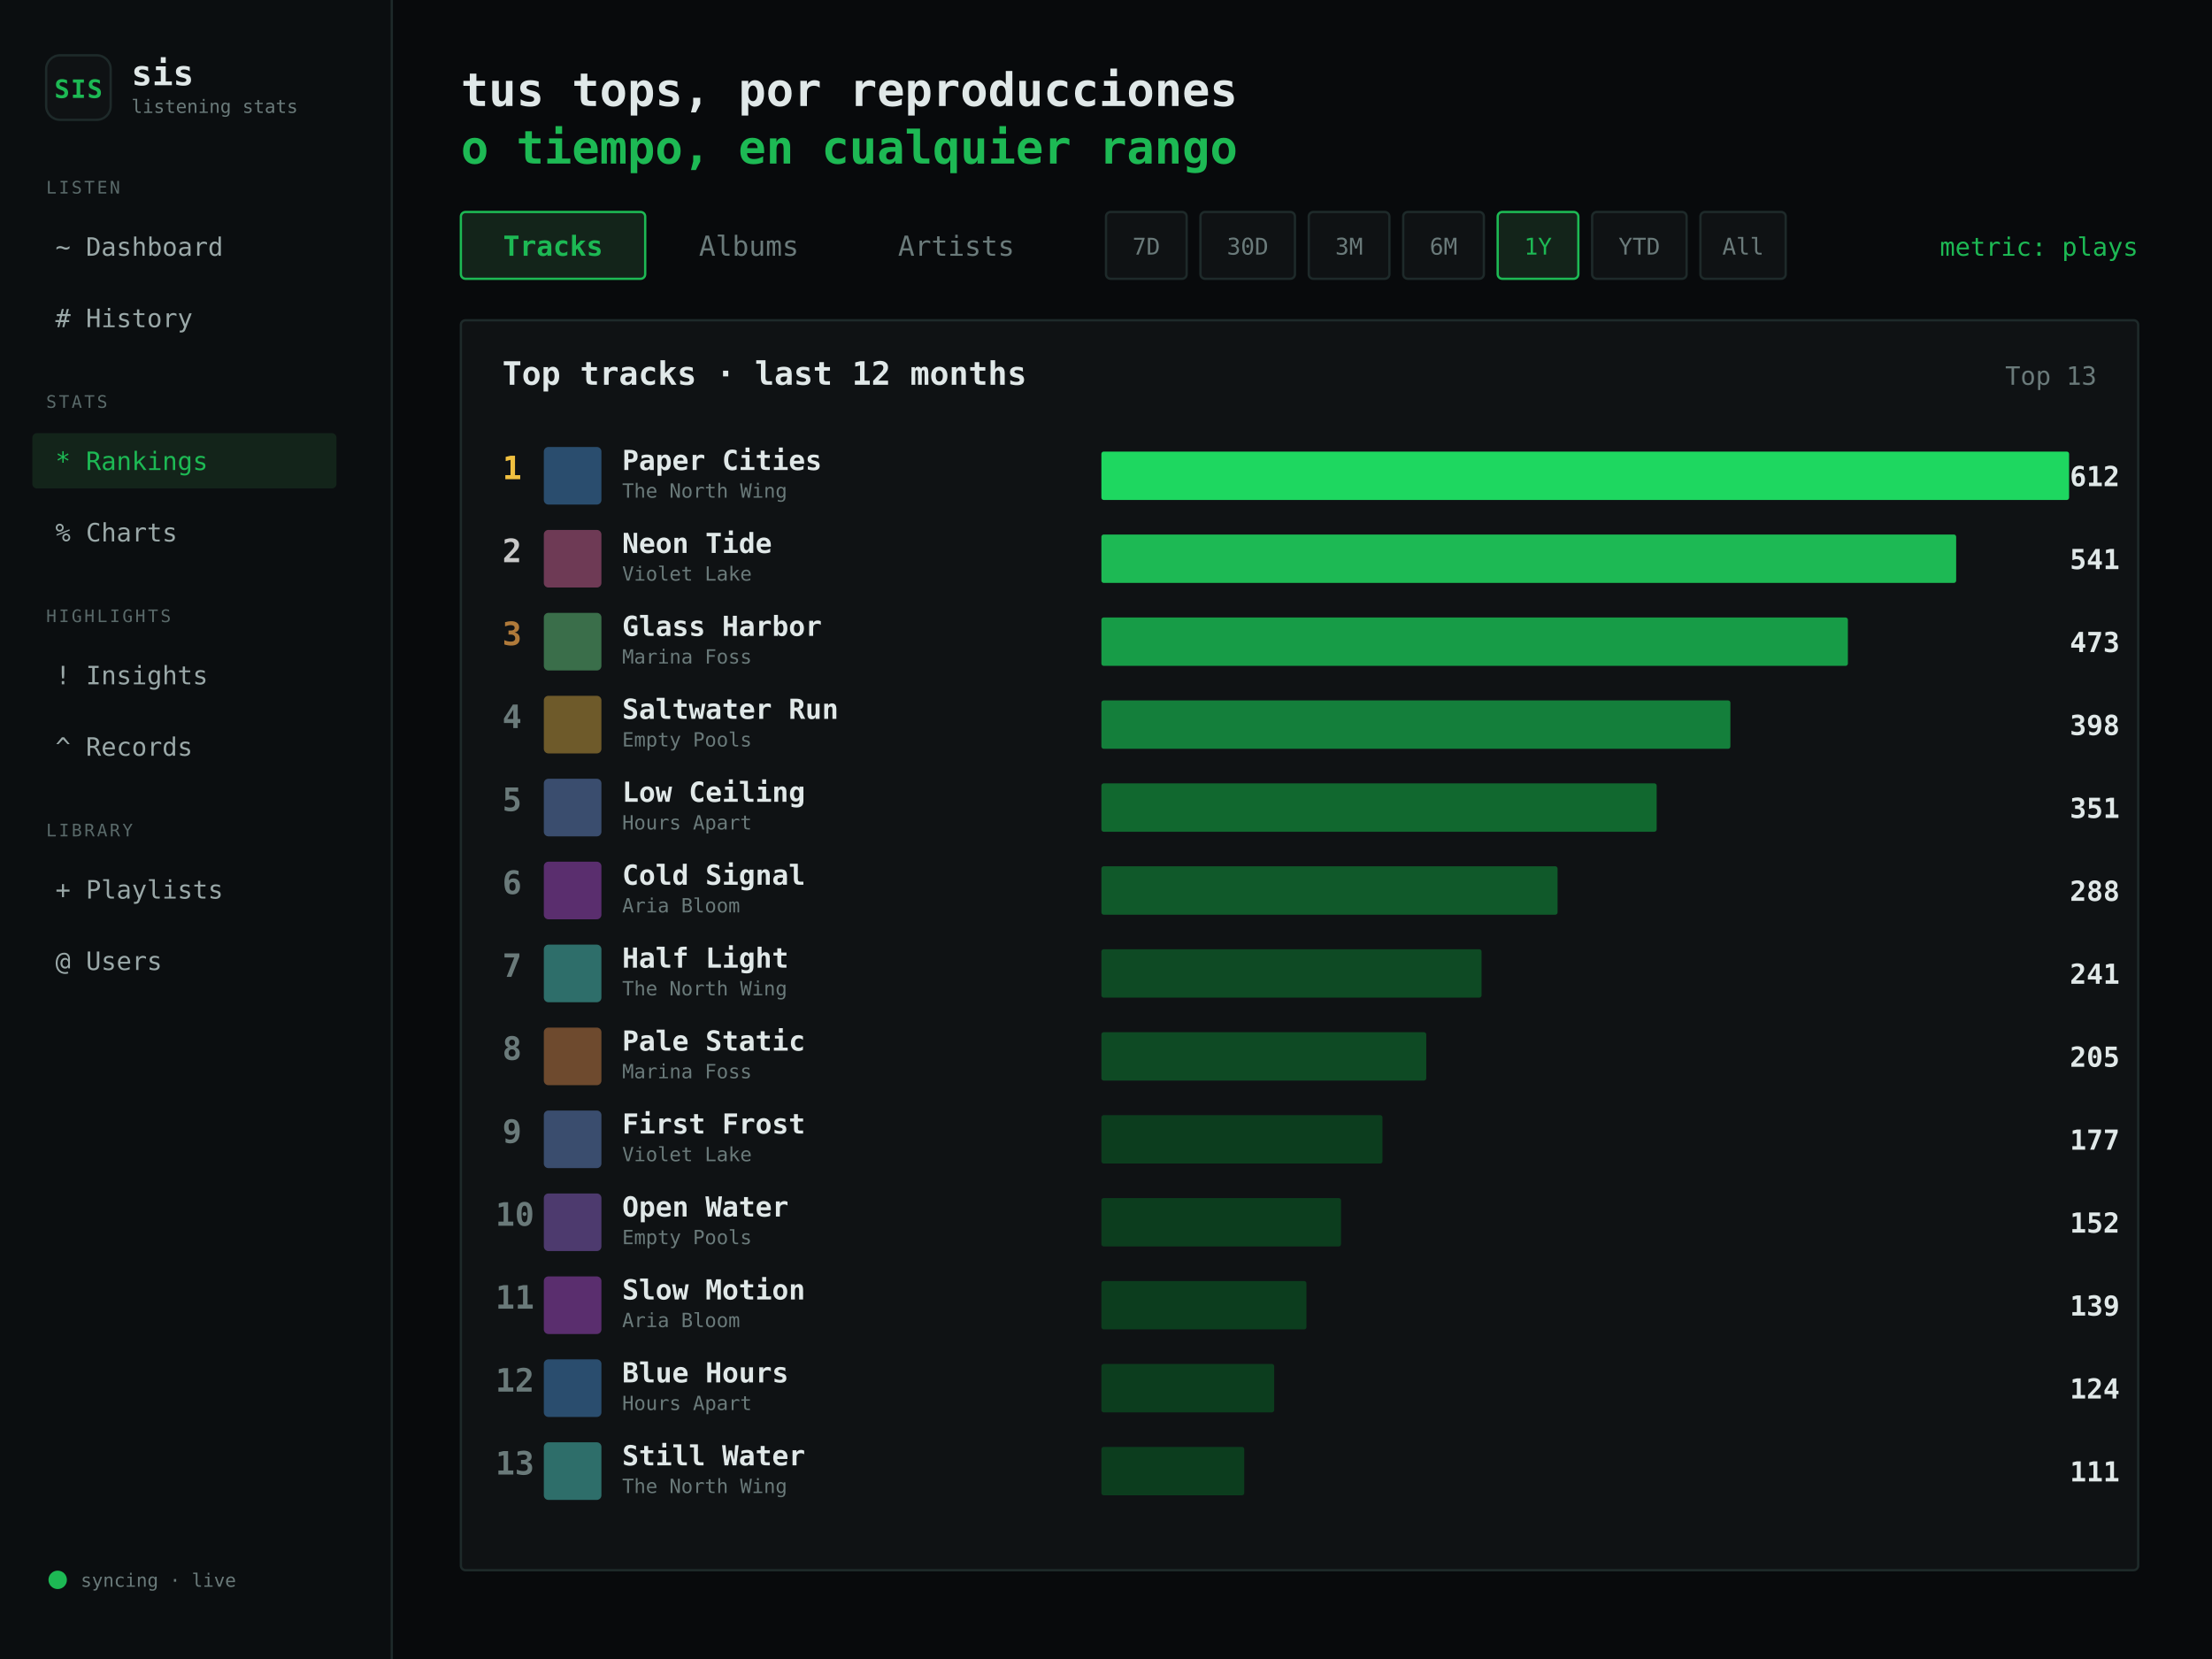
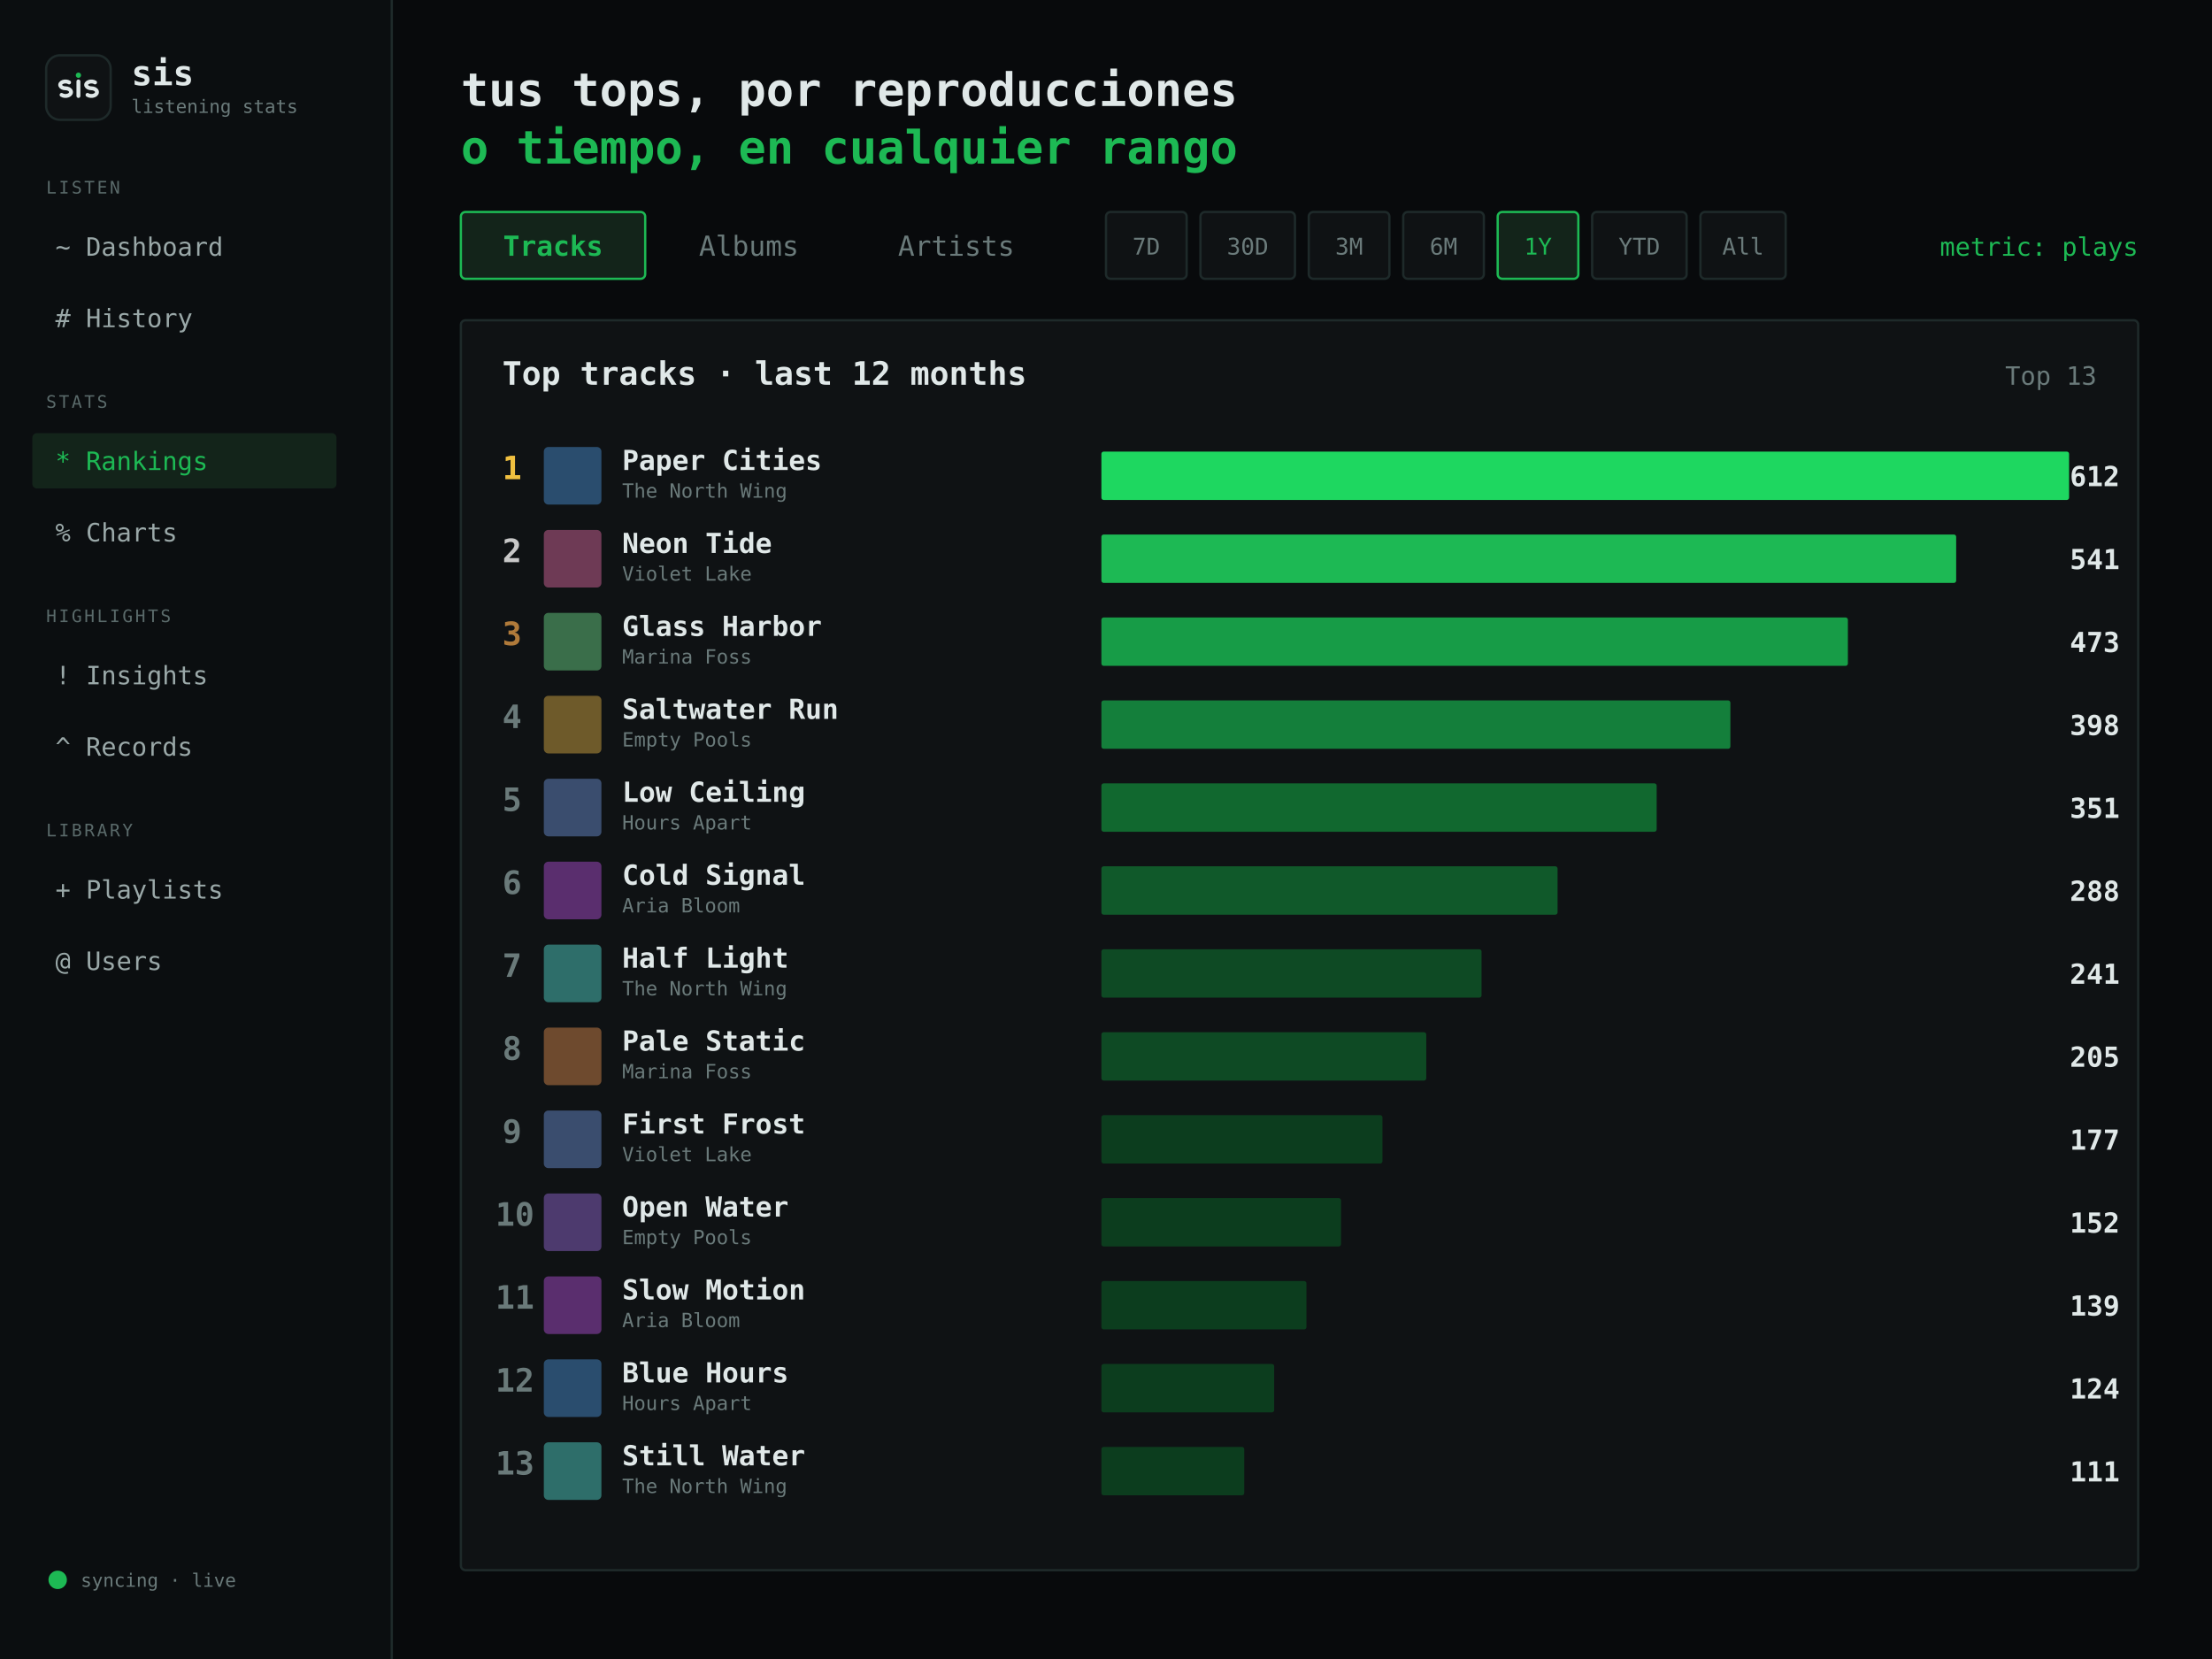
<svg xmlns="http://www.w3.org/2000/svg" width="2732" height="2048" viewBox="0 0 1920 1439.4" font-family="DejaVu Sans Mono, monospace">
  <rect x="-8" y="-8" width="1936" height="1455.4" fill="#080a0c" />
  <rect x="-8" y="-8" width="348" height="1455.4" fill="#0b0e10" />
  <line x1="340" y1="-8" x2="340" y2="1447.4" stroke="#1e2a2a" stroke-width="2" />
  <g transform="translate(40,48)">
    <rect x="0" y="0" width="56" height="56" rx="12" fill="#0f1214" stroke="#1e2a2a" stroke-width="2" />
-     <text x="28" y="37" font-size="22" font-weight="700" letter-spacing="1" fill="#1db954" text-anchor="middle">SIS</text>
+     <g transform="translate(10.21 15) scale(0.2421) translate(0 -16.12)">
+       <path d="M40.06 51.43A18.8 12.22 0 1 0 27 72.44A20 13.78 0 1 1 13.11 96.13M73.5 100V48M133.06 51.43A18.8 12.22 0 1 0 120 72.44A20 13.78 0 1 1 106.11 96.13" fill="none" stroke="#e0e8e8" stroke-width="14" stroke-linecap="round" stroke-linejoin="round" />
+       <circle cx="73.5" cy="25.62" r="9.5" fill="#1db954" />
+     </g>
    <text x="74" y="26" font-size="30" font-weight="700" fill="#e0e8e8">sis</text>
    <text x="74" y="50" font-size="16" fill="#6a7a7a">listening stats</text>
  </g>
  <g transform="translate(40,168)" font-size="22">
    <text x="0" y="0" font-size="15" fill="#5a6a6a" letter-spacing="2">LISTEN</text>
    <text x="8" y="54" fill="#9aa8a8">~  Dashboard</text>
    <text x="8" y="116" fill="#9aa8a8">#  History</text>
    <text x="0" y="186" font-size="15" fill="#5a6a6a" letter-spacing="2">STATS</text>
    <rect x="-12" y="208" width="264" height="48" rx="4" fill="#13241a" />
    <text x="8" y="240" fill="#1db954">*  Rankings</text>
    <text x="8" y="302" fill="#9aa8a8">%  Charts</text>
    <text x="0" y="372" font-size="15" fill="#5a6a6a" letter-spacing="2">HIGHLIGHTS</text>
    <text x="8" y="426" fill="#9aa8a8">!  Insights</text>
    <text x="8" y="488" fill="#9aa8a8">^  Records</text>
    <text x="0" y="558" font-size="15" fill="#5a6a6a" letter-spacing="2">LIBRARY</text>
    <text x="8" y="612" fill="#9aa8a8">+  Playlists</text>
    <text x="8" y="674" fill="#9aa8a8">@  Users</text>
  </g>
  <g transform="translate(40,1379.4)">
    <circle cx="10" cy="-8" r="8" fill="#1db954" />
    <text x="30" y="-2" font-size="16" fill="#6a7a7a">syncing · live</text>
  </g>
  <g transform="translate(400,56)">
    <text x="0" y="36" font-size="40" font-weight="700" fill="#e0e8e8">tus tops, por reproducciones</text>
    <text x="0" y="86" font-size="40" font-weight="700" fill="#1db954">o tiempo, en cualquier rango</text>
    <g transform="translate(0,128)">
      <rect x="0" y="0" width="160" height="58" rx="4" fill="#13241a" stroke="#1db954" stroke-width="2" />
      <text x="80" y="38" font-size="24" font-weight="700" fill="#1db954" text-anchor="middle">Tracks</text>
      <text x="250" y="38" font-size="24" fill="#6a7a7a" text-anchor="middle">Albums</text>
      <text x="430" y="38" font-size="24" fill="#6a7a7a" text-anchor="middle">Artists</text>
      <g font-size="20" transform="translate(560,0)">
        <rect x="0" y="0" width="70" height="58" rx="4" fill="#0f1214" stroke="#1e2a2a" stroke-width="2" />
        <text x="35" y="37" fill="#6a7a7a" text-anchor="middle">7D</text>
        <rect x="82" y="0" width="82" height="58" rx="4" fill="#0f1214" stroke="#1e2a2a" stroke-width="2" />
        <text x="123" y="37" fill="#6a7a7a" text-anchor="middle">30D</text>
        <rect x="176" y="0" width="70" height="58" rx="4" fill="#0f1214" stroke="#1e2a2a" stroke-width="2" />
        <text x="211" y="37" fill="#6a7a7a" text-anchor="middle">3M</text>
        <rect x="258" y="0" width="70" height="58" rx="4" fill="#0f1214" stroke="#1e2a2a" stroke-width="2" />
        <text x="293" y="37" fill="#6a7a7a" text-anchor="middle">6M</text>
        <rect x="340" y="0" width="70" height="58" rx="4" fill="#13241a" stroke="#1db954" stroke-width="2" />
        <text x="375" y="37" fill="#1db954" text-anchor="middle">1Y</text>
        <rect x="422" y="0" width="82" height="58" rx="4" fill="#0f1214" stroke="#1e2a2a" stroke-width="2" />
        <text x="463" y="37" fill="#6a7a7a" text-anchor="middle">YTD</text>
        <rect x="516" y="0" width="74" height="58" rx="4" fill="#0f1214" stroke="#1e2a2a" stroke-width="2" />
        <text x="553" y="37" fill="#6a7a7a" text-anchor="middle">All</text>
      </g>
      <text x="1456" y="38" font-size="22" fill="#1db954" text-anchor="end">metric: plays</text>
    </g>
    <g transform="translate(0,222)">
      <rect width="1456" height="1085" rx="4" fill="#0f1214" stroke="#1e2a2a" stroke-width="2" />
      <text x="36" y="56" font-size="28" font-weight="700" fill="#e0e8e8">Top tracks · last 12 months</text>
      <text x="1420" y="56" font-size="22" fill="#6a7a7a" text-anchor="end">Top 13</text>
      <g transform="translate(36,92)" font-size="24">
        <g>
          <text x="0" y="46" font-size="28" font-weight="700" fill="#f0c040">1</text>
          <rect x="36" y="18" width="50" height="50" rx="4" fill="#2a4d6e" />
          <text x="104" y="38" font-weight="700" fill="#e0e8e8">Paper Cities</text>
          <text x="104" y="62" font-size="17" fill="#6a7a7a">The North Wing</text>
          <rect x="520" y="22" width="840" height="42" rx="2" fill="#1ed760" />
          <text x="1404" y="52" font-weight="700" fill="#e0e8e8" text-anchor="end">612</text>
        </g>
        <g transform="translate(0,72)">
          <text x="0" y="46" font-size="28" font-weight="700" fill="#c8c8c8">2</text>
          <rect x="36" y="18" width="50" height="50" rx="4" fill="#6e3a55" />
          <text x="104" y="38" font-weight="700" fill="#e0e8e8">Neon Tide</text>
          <text x="104" y="62" font-size="17" fill="#6a7a7a">Violet Lake</text>
          <rect x="520" y="22" width="742" height="42" rx="2" fill="#1db954" />
          <text x="1404" y="52" font-weight="700" fill="#e0e8e8" text-anchor="end">541</text>
        </g>
        <g transform="translate(0,144)">
          <text x="0" y="46" font-size="28" font-weight="700" fill="#b07a3a">3</text>
          <rect x="36" y="18" width="50" height="50" rx="4" fill="#3a6e4a" />
          <text x="104" y="38" font-weight="700" fill="#e0e8e8">Glass Harbor</text>
          <text x="104" y="62" font-size="17" fill="#6a7a7a">Marina Foss</text>
          <rect x="520" y="22" width="648" height="42" rx="2" fill="#179c47" />
          <text x="1404" y="52" font-weight="700" fill="#e0e8e8" text-anchor="end">473</text>
        </g>
        <g transform="translate(0,216)">
          <text x="0" y="46" font-size="28" font-weight="700" fill="#6a7a7a">4</text>
          <rect x="36" y="18" width="50" height="50" rx="4" fill="#6e5a2a" />
          <text x="104" y="38" font-weight="700" fill="#e0e8e8">Saltwater Run</text>
          <text x="104" y="62" font-size="17" fill="#6a7a7a">Empty Pools</text>
          <rect x="520" y="22" width="546" height="42" rx="2" fill="#147f3b" />
          <text x="1404" y="52" font-weight="700" fill="#e0e8e8" text-anchor="end">398</text>
        </g>
        <g transform="translate(0,288)">
          <text x="0" y="46" font-size="28" font-weight="700" fill="#6a7a7a">5</text>
          <rect x="36" y="18" width="50" height="50" rx="4" fill="#3a4d6e" />
          <text x="104" y="38" font-weight="700" fill="#e0e8e8">Low Ceiling</text>
          <text x="104" y="62" font-size="17" fill="#6a7a7a">Hours Apart</text>
          <rect x="520" y="22" width="482" height="42" rx="2" fill="#11682f" />
          <text x="1404" y="52" font-weight="700" fill="#e0e8e8" text-anchor="end">351</text>
        </g>
        <g transform="translate(0,360)">
          <text x="0" y="46" font-size="28" font-weight="700" fill="#6a7a7a">6</text>
          <rect x="36" y="18" width="50" height="50" rx="4" fill="#5a2e6e" />
          <text x="104" y="38" font-weight="700" fill="#e0e8e8">Cold Signal</text>
          <text x="104" y="62" font-size="17" fill="#6a7a7a">Aria Bloom</text>
          <rect x="520" y="22" width="396" height="42" rx="2" fill="#10592a" />
          <text x="1404" y="52" font-weight="700" fill="#e0e8e8" text-anchor="end">288</text>
        </g>
        <g transform="translate(0,432)">
          <text x="0" y="46" font-size="28" font-weight="700" fill="#6a7a7a">7</text>
          <rect x="36" y="18" width="50" height="50" rx="4" fill="#2e6e6a" />
          <text x="104" y="38" font-weight="700" fill="#e0e8e8">Half Light</text>
          <text x="104" y="62" font-size="17" fill="#6a7a7a">The North Wing</text>
          <rect x="520" y="22" width="330" height="42" rx="2" fill="#0e4a24" />
          <text x="1404" y="52" font-weight="700" fill="#e0e8e8" text-anchor="end">241</text>
        </g>
        <g transform="translate(0,504)">
          <text x="0" y="46" font-size="28" font-weight="700" fill="#6a7a7a">8</text>
          <rect x="36" y="18" width="50" height="50" rx="4" fill="#6e4a2e" />
          <text x="104" y="38" font-weight="700" fill="#e0e8e8">Pale Static</text>
          <text x="104" y="62" font-size="17" fill="#6a7a7a">Marina Foss</text>
          <rect x="520" y="22" width="282" height="42" rx="2" fill="#0e4a24" />
          <text x="1404" y="52" font-weight="700" fill="#e0e8e8" text-anchor="end">205</text>
        </g>
        <g transform="translate(0,576)">
          <text x="0" y="46" font-size="28" font-weight="700" fill="#6a7a7a">9</text>
          <rect x="36" y="18" width="50" height="50" rx="4" fill="#3a4d6e" />
          <text x="104" y="38" font-weight="700" fill="#e0e8e8">First Frost</text>
          <text x="104" y="62" font-size="17" fill="#6a7a7a">Violet Lake</text>
          <rect x="520" y="22" width="244" height="42" rx="2" fill="#0c3d1e" />
          <text x="1404" y="52" font-weight="700" fill="#e0e8e8" text-anchor="end">177</text>
        </g>
        <g transform="translate(0,648)">
          <text x="-6" y="46" font-size="28" font-weight="700" fill="#6a7a7a">10</text>
          <rect x="36" y="18" width="50" height="50" rx="4" fill="#4d3a6e" />
          <text x="104" y="38" font-weight="700" fill="#e0e8e8">Open Water</text>
          <text x="104" y="62" font-size="17" fill="#6a7a7a">Empty Pools</text>
          <rect x="520" y="22" width="208" height="42" rx="2" fill="#0c3d1e" />
          <text x="1404" y="52" font-weight="700" fill="#e0e8e8" text-anchor="end">152</text>
        </g>
        <g transform="translate(0,720)">
          <text x="-6" y="46" font-size="28" font-weight="700" fill="#6a7a7a">11</text>
          <rect x="36" y="18" width="50" height="50" rx="4" fill="#5a2e6e" />
          <text x="104" y="38" font-weight="700" fill="#e0e8e8">Slow Motion</text>
          <text x="104" y="62" font-size="17" fill="#6a7a7a">Aria Bloom</text>
          <rect x="520" y="22" width="178" height="42" rx="2" fill="#0c3d1e" />
          <text x="1404" y="52" font-weight="700" fill="#e0e8e8" text-anchor="end">139</text>
        </g>
        <g transform="translate(0,792)">
          <text x="-6" y="46" font-size="28" font-weight="700" fill="#6a7a7a">12</text>
          <rect x="36" y="18" width="50" height="50" rx="4" fill="#2a4d6e" />
          <text x="104" y="38" font-weight="700" fill="#e0e8e8">Blue Hours</text>
          <text x="104" y="62" font-size="17" fill="#6a7a7a">Hours Apart</text>
          <rect x="520" y="22" width="150" height="42" rx="2" fill="#0c3d1e" />
          <text x="1404" y="52" font-weight="700" fill="#e0e8e8" text-anchor="end">124</text>
        </g>
        <g transform="translate(0,864)">
          <text x="-6" y="46" font-size="28" font-weight="700" fill="#6a7a7a">13</text>
          <rect x="36" y="18" width="50" height="50" rx="4" fill="#2e6e6a" />
          <text x="104" y="38" font-weight="700" fill="#e0e8e8">Still Water</text>
          <text x="104" y="62" font-size="17" fill="#6a7a7a">The North Wing</text>
          <rect x="520" y="22" width="124" height="42" rx="2" fill="#0c3d1e" />
          <text x="1404" y="52" font-weight="700" fill="#e0e8e8" text-anchor="end">111</text>
        </g>
      </g>
    </g>
  </g>
</svg>
